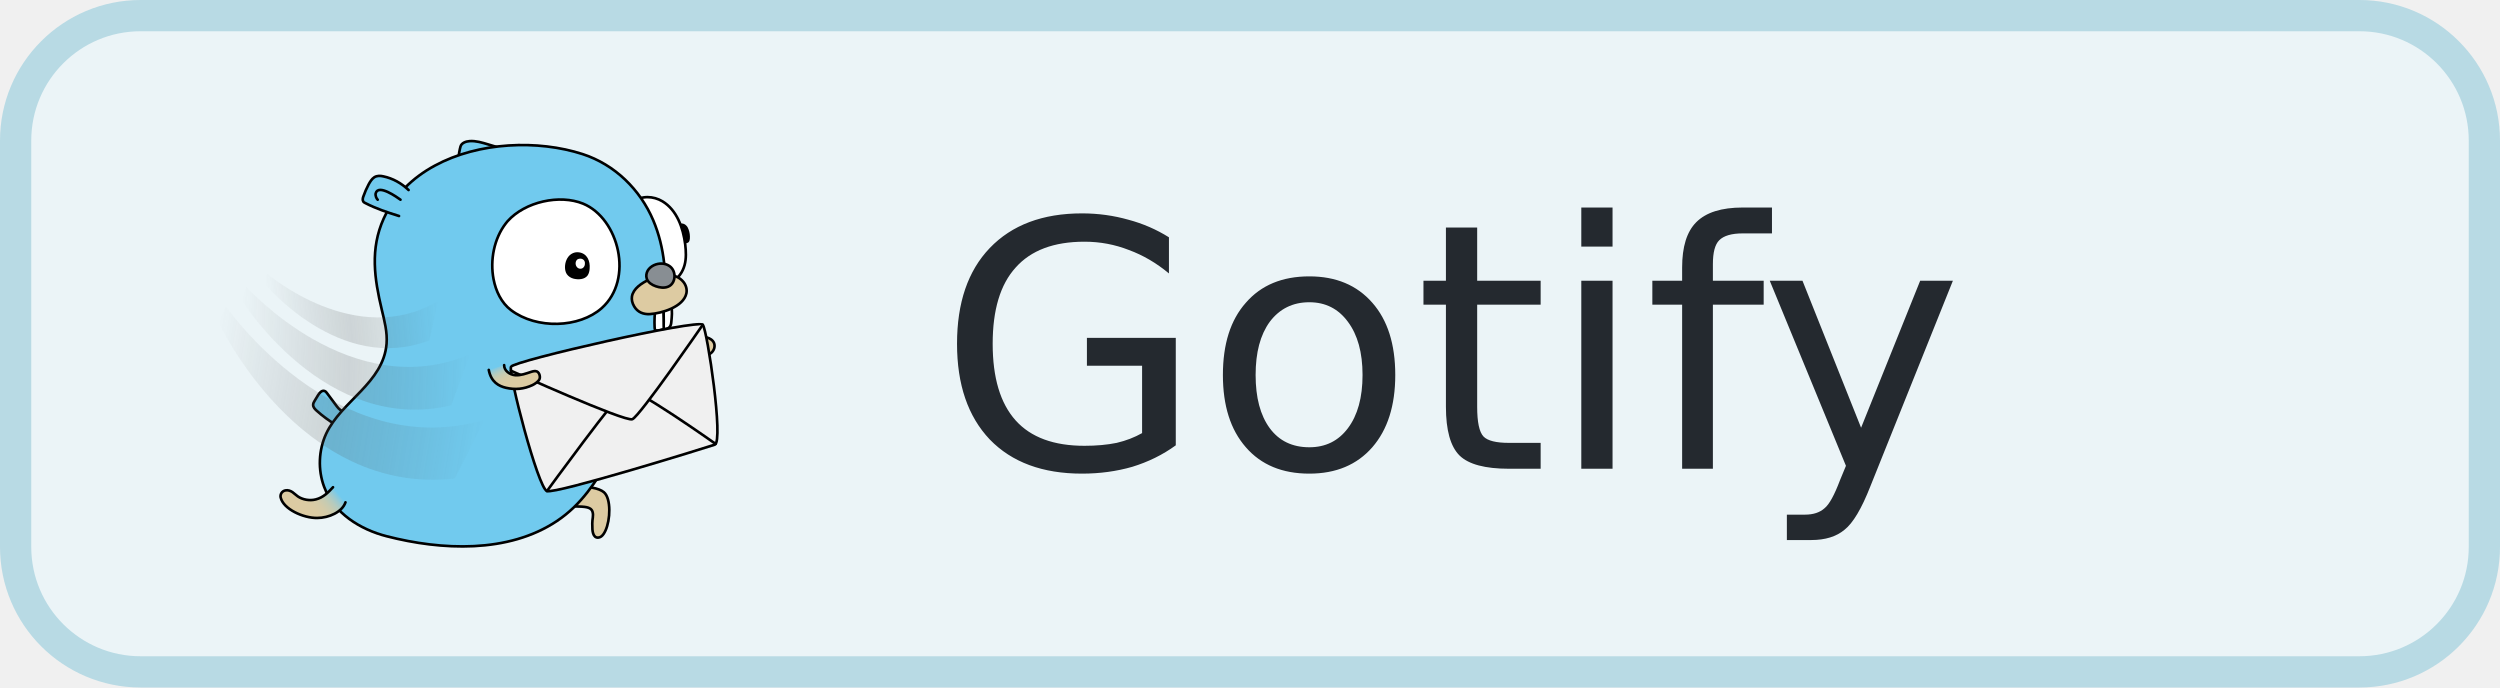
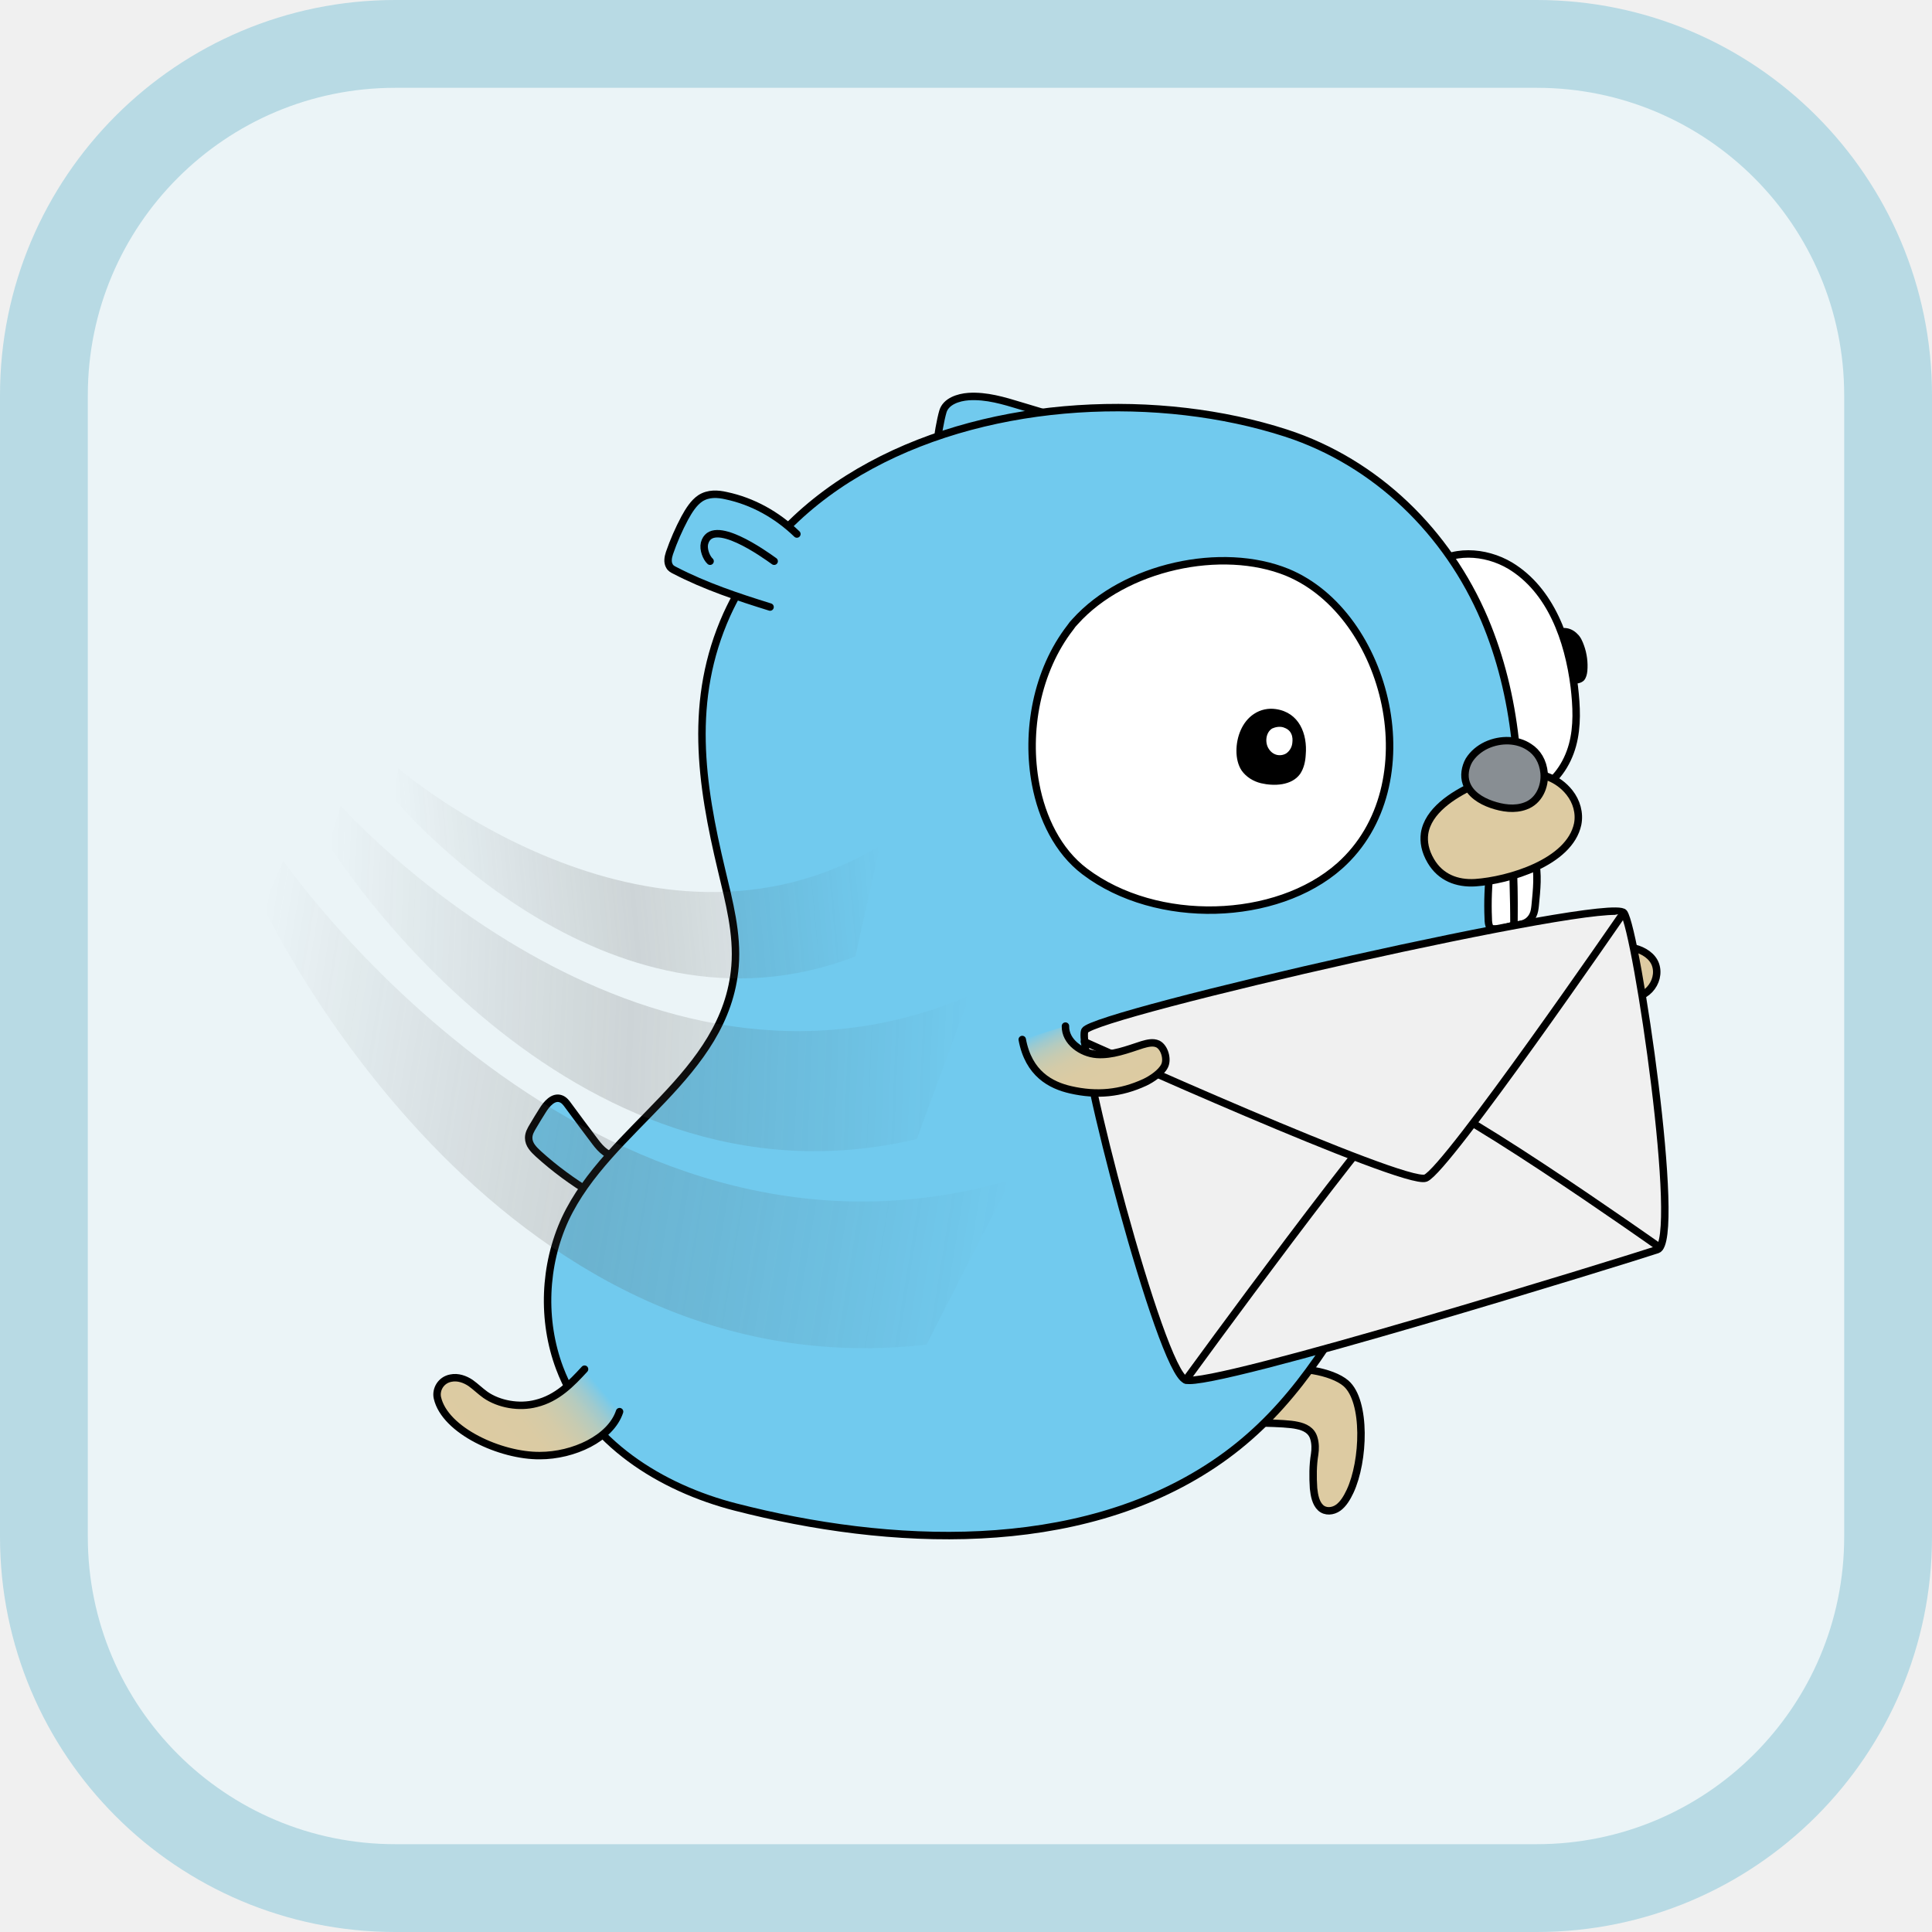
- <svg xmlns="http://www.w3.org/2000/svg" width="80" height="22" role="img" aria-label="Gotify">
-   <rect x=".5" y=".5" width="79" height="21" rx="4" fill="#ebf4f7" stroke="#b8dae4" />
-   <svg x="7" y="3" width="16" height="16" xml:space="preserve" id="Layer_2" version="1.1" viewBox="46.6 113.46 377.2 307.81">
+ <svg xmlns="http://www.w3.org/2000/svg" width="22" height="22" role="img" aria-label="Gotify">
+   <rect x=".5" y=".5" width="21" height="21" rx="4" fill="#ebf4f7" stroke="#b8dae4" />
+   <svg x="3" y="3" width="16" height="16" xml:space="preserve" id="Layer_2" version="1.1" viewBox="46.6 113.46 377.2 307.81">
    <style>.st0{fill:#ddcba2}.st0,.st1,.st2,.st4,.st5{stroke:#000;stroke-width:2;stroke-linecap:round;stroke-miterlimit:10}.st1{fill:#71caee}.st2{fill:#fff}.st4{fill:#f0f0f0}.st5{fill:none}</style>
    <switch>
      <g>
        <path d="M317.7 376.2c6.2-1.7 15.8 0 19.5 3.2 5.5 4.8 4.9 20.9 1.1 29-.8 1.7-1.8 3.4-3.2 4.4s-3.4 1.2-4.7 0-1.7-3.3-1.9-5.2c-.2-3.1-.2-6.2.3-9.2.2-1.3.2-2.9-.2-4.2-.6-2.2-2.5-3.1-4.5-3.5-3.4-.8-14.3-.7-19.5-.7-.8 0 1.5-9.1 2-9.7 2.6-2.9 7.5-3.1 11.1-4.1z" class="st0" />
        <path d="m258.9 119.7-9-2.7c-4.6-1.4-9.2-2.8-14-2.5-2.8.2-6.1 1.3-6.9 4-.6 2-1.6 7.3-1.3 7.9 1.5 3.4 13.9 6.7 18.3 6.7" class="st1" />
        <path d="M392.6 177.9c-1.4 1.4-2.2 3.5-2.5 5.5-.2 1.4-.1 3 .5 4.3s1.8 2.3 3.1 3c1.3.6 2.8.9 4.3.9 1.1 0 2.3-.1 3.1-.9.6-.7.8-1.6.9-2.5.2-2.3-.1-4.7-.9-6.9-.4-1.1-.9-2.3-1.8-3.1-1.7-1.8-4.5-2.2-6.4-.5-.1 0-.2.1-.3.2" />
        <path d="M358.5 164.2c-1-1 0-2.7 1-3.7 5.8-5.2 15.1-4.6 21.8-.6 10.9 6.6 15.6 19.9 17.2 32.5.6 5.2.9 10.6-.5 15.7s-4.6 9.9-9.3 12.1c-1.1.5-2.3.9-3.4.5s-1.9-1.8-1.2-2.8c-9.4-13.6-19-26.8-20.9-43.2-.5-4.1-1.8-7.4-4.7-10.5z" class="st2" />
        <path d="M134.7 328.4c-5.1-3.1-9.9-6.6-14.3-10.6-1.3-1.2-2.6-2.5-2.6-4.3 0-1.2.6-2.2 1.2-3.2.8-1.4 1.7-2.8 2.5-4.1 1.1-1.8 2.9-3.9 4.9-3.2.9.3 1.5 1.1 2 1.8 2.4 3.3 4.9 6.6 7.3 9.8 1.5 2 3.7 4.3 6.1 3.5" class="st1" />
        <path d="M209.6 133c33.2-18 77.8-19.6 111.5-8.7 24.3 7.9 43.4 26.7 53.3 50 8.7 20.6 10.5 43.6 8.1 65.7-4.4 40.2-20.2 77.9-40.3 112.6-11.1 19-21.8 36-40.5 48.5-36.8 24.6-87.2 22.1-128.4 11.5-19.9-5.1-39.7-17.3-47.2-37.3-4.8-12.8-4.2-27.6 1.5-40 11.6-24.8 43.2-38.4 45.6-67.9.7-8.7-1.6-17.3-3.6-25.7-5.6-23.4-8.9-45.8 1.4-68.7 8.1-17.7 21.9-31 38.6-40z" class="st1" />
        <path d="M189.8 151.4c-5.4-5.2-11.9-8.8-19-10.3-2.2-.5-4.7-.7-6.9.7-1.8 1.2-3.1 3.3-4.2 5.3-1.6 3-3 6.2-4.1 9.4-.4 1.2-.6 2.5 0 3.5.3.6.9.9 1.5 1.2 8.1 4.2 16.8 7.1 25.5 9.8" class="st1" />
        <path d="M183.7 158.7c-2.5-1.8-16.8-12.1-18.7-4.8-.4 1.6.5 3.9 1.5 4.8" class="st1" />
        <path d="M264.5 174.9c-.5.5-.9 1-1.3 1.6-9 11.6-12 27.9-9.3 42.1 1.7 9 5.9 17.9 13.2 23.4 19.3 14.6 51.5 13.5 68.4-1.5 24.4-21.7 13-67.6-14-78.8-17.6-7.2-43.7-1.6-57 13.2zm117.6 62.2c1.4-.1 2.9-.1 4.3.1.3 0 .7.1 1 .4.2.3.4.7.5 1.1 1 3.9.5 8.2.1 12.4-.1.9-.2 1.8-.6 2.6-1 2.1-3.1 2.7-4.7 2.7-.1 0-.2 0-.3-.1-.3-.2-.3-.7-.2-1.2.3-5.9-.1-11.9-.1-18q0 .15 0 0z" class="st2" />
        <path d="M378.7 236.8c-1.4.4-2.5 2-2.8 4.4-.5 4.4-.7 8.9-.5 13.4 0 .9.1 1.9.5 2.4.2.3.5.4.8.4 1.6.3 4.1-.6 5.6-1 0 0 0-5.2-.1-8s-.1-6.1-.2-8.9v-2.2c.1-.7-2.6-.7-3.3-.5z" class="st2" />
        <path d="M358.3 231.8c-.3 2.2.1 4.7 1.7 7.4 2.6 4.4 7 6.1 11.9 5.8 8.9-.6 25.3-5.4 27.5-15.7.6-3-.3-6.1-2.2-8.5-6.2-7.8-17.8-5.7-25.6-2-5.9 2.7-12.4 7-13.3 13z" class="st0" />
        <path d="M386.4 208.6c2.2 1.4 3.7 3.8 4 7 .3 3.6-1.4 7.5-5 8.8-2.9 1.1-6.2.6-9.1-.4s-5.8-2.8-6.8-5.7c-.7-2-.3-4.3.7-6.1 1.1-1.8 2.8-3.2 4.7-4.1 3.9-1.8 8.4-1.6 11.5.5z" style="fill:#888e93;stroke:#000;stroke-width:2;stroke-linecap:round;stroke-miterlimit:10" />
        <path d="M414.7 262.6c2.4.6 4.8 2.1 5.6 4.4s.1 4.9-1.6 6.7-4.2 2.5-6.6 2.5c-.8 0-1.7-.1-2.4-.5-2.5-1.1-3.5-4-4.2-6.6-1.8-6.8 3.6-7.8 9.2-6.5z" class="st0" />
        <path d="M267.1 284.7c2.3-4.5 141.3-36.2 144.7-31.6 3.4 4.5 15.8 88.2 9 90.4-6.8 2.3-119.8 37.3-126.6 35s-29.4-89.3-27.1-93.8z" class="st4" />
        <path d="M294.2 378.5s54.3-74.6 59.9-76.9c5.7-2.3 67.3 41.3 67.3 41.3" class="st5" />
        <path d="M267 287.7s86 38.8 91.6 36.6c5.7-2.3 53.1-71.2 53.1-71.2" class="st4" />
        <linearGradient id="SVGID_1_" x1="131.119" x2="103.259" y1="373.573" y2="396.951" gradientUnits="userSpaceOnUse">
          <stop offset="0" style="stop-color:#71caee" />
          <stop offset=".041" style="stop-color:#83cae2" />
          <stop offset=".121" style="stop-color:#9fcace" />
          <stop offset=".211" style="stop-color:#b6cbbe" />
          <stop offset=".314" style="stop-color:#c7cbb1" />
          <stop offset=".438" style="stop-color:#d4cba8" />
          <stop offset=".606" style="stop-color:#dbcba3" />
          <stop offset="1" style="stop-color:#ddcba2" />
        </linearGradient>
        <path d="M132.8 375.6c-3.5 3.8-7.3 7.8-13 9.2-4.6 1.2-10 .2-13.6-2.3-1.4-1-2.6-2.2-4-3.2-1.5-1-3.4-1.7-5.3-1.3-2.7.5-4.1 3.1-3.6 5.3 2 8.8 17 15.6 27.5 15.5 9 0 19-4.6 21.4-11.8" style="fill:url(#SVGID_1_)" />
        <path d="M132.8 375.6c-3.5 3.8-7.3 7.8-13 9.2-4.6 1.2-10 .2-13.6-2.3-1.4-1-2.6-2.2-4-3.2-1.5-1-3.4-1.7-5.3-1.3-2.7.5-4.1 3.1-3.6 5.3 2 8.8 17 15.6 27.5 15.5 9 0 19-4.6 21.4-11.8" class="st5" />
        <linearGradient id="SVGID_2_" x1="265.033" x2="275.301" y1="280.295" y2="302.314" gradientUnits="userSpaceOnUse">
          <stop offset="0" style="stop-color:#71caee" />
          <stop offset=".041" style="stop-color:#83cae2" />
          <stop offset=".121" style="stop-color:#9fcace" />
          <stop offset=".211" style="stop-color:#b6cbbe" />
          <stop offset=".314" style="stop-color:#c7cbb1" />
          <stop offset=".438" style="stop-color:#d4cba8" />
          <stop offset=".606" style="stop-color:#dbcba3" />
          <stop offset="1" style="stop-color:#ddcba2" />
        </linearGradient>
        <path d="M261.9 283.5c-.1 4.2 4.3 7.3 8.4 7.6s8.2-1.3 12.2-2.6c1.4-.4 2.9-.8 4.2-.2 1.8.9 2.7 4.1 1.8 5.9s-3.4 3.5-5.3 4.4c-6.5 3-12.9 3.6-19.9 2-5.3-1.2-11.3-4.3-13-13.5" style="fill:url(#SVGID_2_)" />
        <path d="M261.9 283.5c-.1 4.2 4.3 7.3 8.4 7.6s8.2-1.3 12.2-2.6c1.4-.4 2.9-.8 4.2-.2 1.8.9 2.7 4.1 1.8 5.9s-3.4 3.5-5.3 4.4c-6.5 3-12.9 3.6-19.9 2-5.3-1.2-11.3-4.3-13-13.5" class="st5" />
        <path d="M318.4 198.4c-2-.3-4.1.1-5.9 1.3-3.2 2.1-4.7 6.2-4.7 9.9 0 1.9.4 3.8 1.4 5.3 1.2 1.7 3.1 2.9 5.2 3.4 3.4.8 8.2.7 10.5-2.5 1-1.5 1.4-3.3 1.5-5.1.5-5.7-1.8-11.4-8-12.3" />
        <path d="M320.4 203.3c.9.3 1.7.8 2.1 1.7.4.8.4 1.7.3 2.5-.1 1-.6 2-1.5 2.7-.7.5-1.7.7-2.6.5s-1.7-.8-2.2-1.6c-1.1-1.6-.9-4.4.9-5.5.9-.4 2-.6 3-.3" style="fill:#fff" />
        <linearGradient id="SVGID_3_" x1="-18.456" x2="110.382" y1="252.286" y2="252.286" gradientTransform="rotate(-5.297 -26.409 -856.73)scale(.99997)" gradientUnits="userSpaceOnUse">
          <stop offset="0" style="stop-color:#333;stop-opacity:0" />
          <stop offset=".477" style="stop-color:#575756;stop-opacity:.2" />
          <stop offset=".995" style="stop-color:#333;stop-opacity:1.911551e-03" />
          <stop offset="1" style="stop-color:#333;stop-opacity:0" />
        </linearGradient>
        <path d="M81.6 222.4s56.5 68.4 123.9 42.4l6.6-29.7C150 272.2 82.8 214.3 82.8 214.3z" style="fill:url(#SVGID_3_)" />
        <linearGradient id="SVGID_4_" x1="110.198" x2="283.737" y1="262.493" y2="262.493" gradientTransform="matrix(.9991 .04164 -.04164 .9991 -36.323 1.051)" gradientUnits="userSpaceOnUse">
          <stop offset="0" style="stop-color:#333;stop-opacity:0" />
          <stop offset=".477" style="stop-color:#575756;stop-opacity:.2" />
          <stop offset=".995" style="stop-color:#333;stop-opacity:1.911551e-03" />
          <stop offset="1" style="stop-color:#333;stop-opacity:0" />
        </linearGradient>
        <path d="M64.2 234.9s63.1 101.5 157.8 78.9l14.2-38.5c-89.5 38.3-168.9-51-168.9-51z" style="fill:url(#SVGID_4_)" />
        <linearGradient id="SVGID_5_" x1="218.967" x2="428.745" y1="263.594" y2="263.594" gradientTransform="rotate(9.265 -38.832 -826.002)" gradientUnits="userSpaceOnUse">
          <stop offset="0" style="stop-color:#333;stop-opacity:0" />
          <stop offset=".477" style="stop-color:#575756;stop-opacity:.2" />
          <stop offset=".995" style="stop-color:#333;stop-opacity:1.911551e-03" />
          <stop offset="1" style="stop-color:#333;stop-opacity:0" />
        </linearGradient>
        <path d="M46.6 251.5s61.1 130.9 178 117.5l22.6-44.2c-113 33-195.3-85.7-195.3-85.7z" style="fill:url(#SVGID_5_)" />
      </g>
    </switch>
  </svg>
-   <text x="30" y="15" fill="#24292f" font-family="Verdana,DejaVu Sans,sans-serif" font-size="11">Gotify</text>
</svg>
